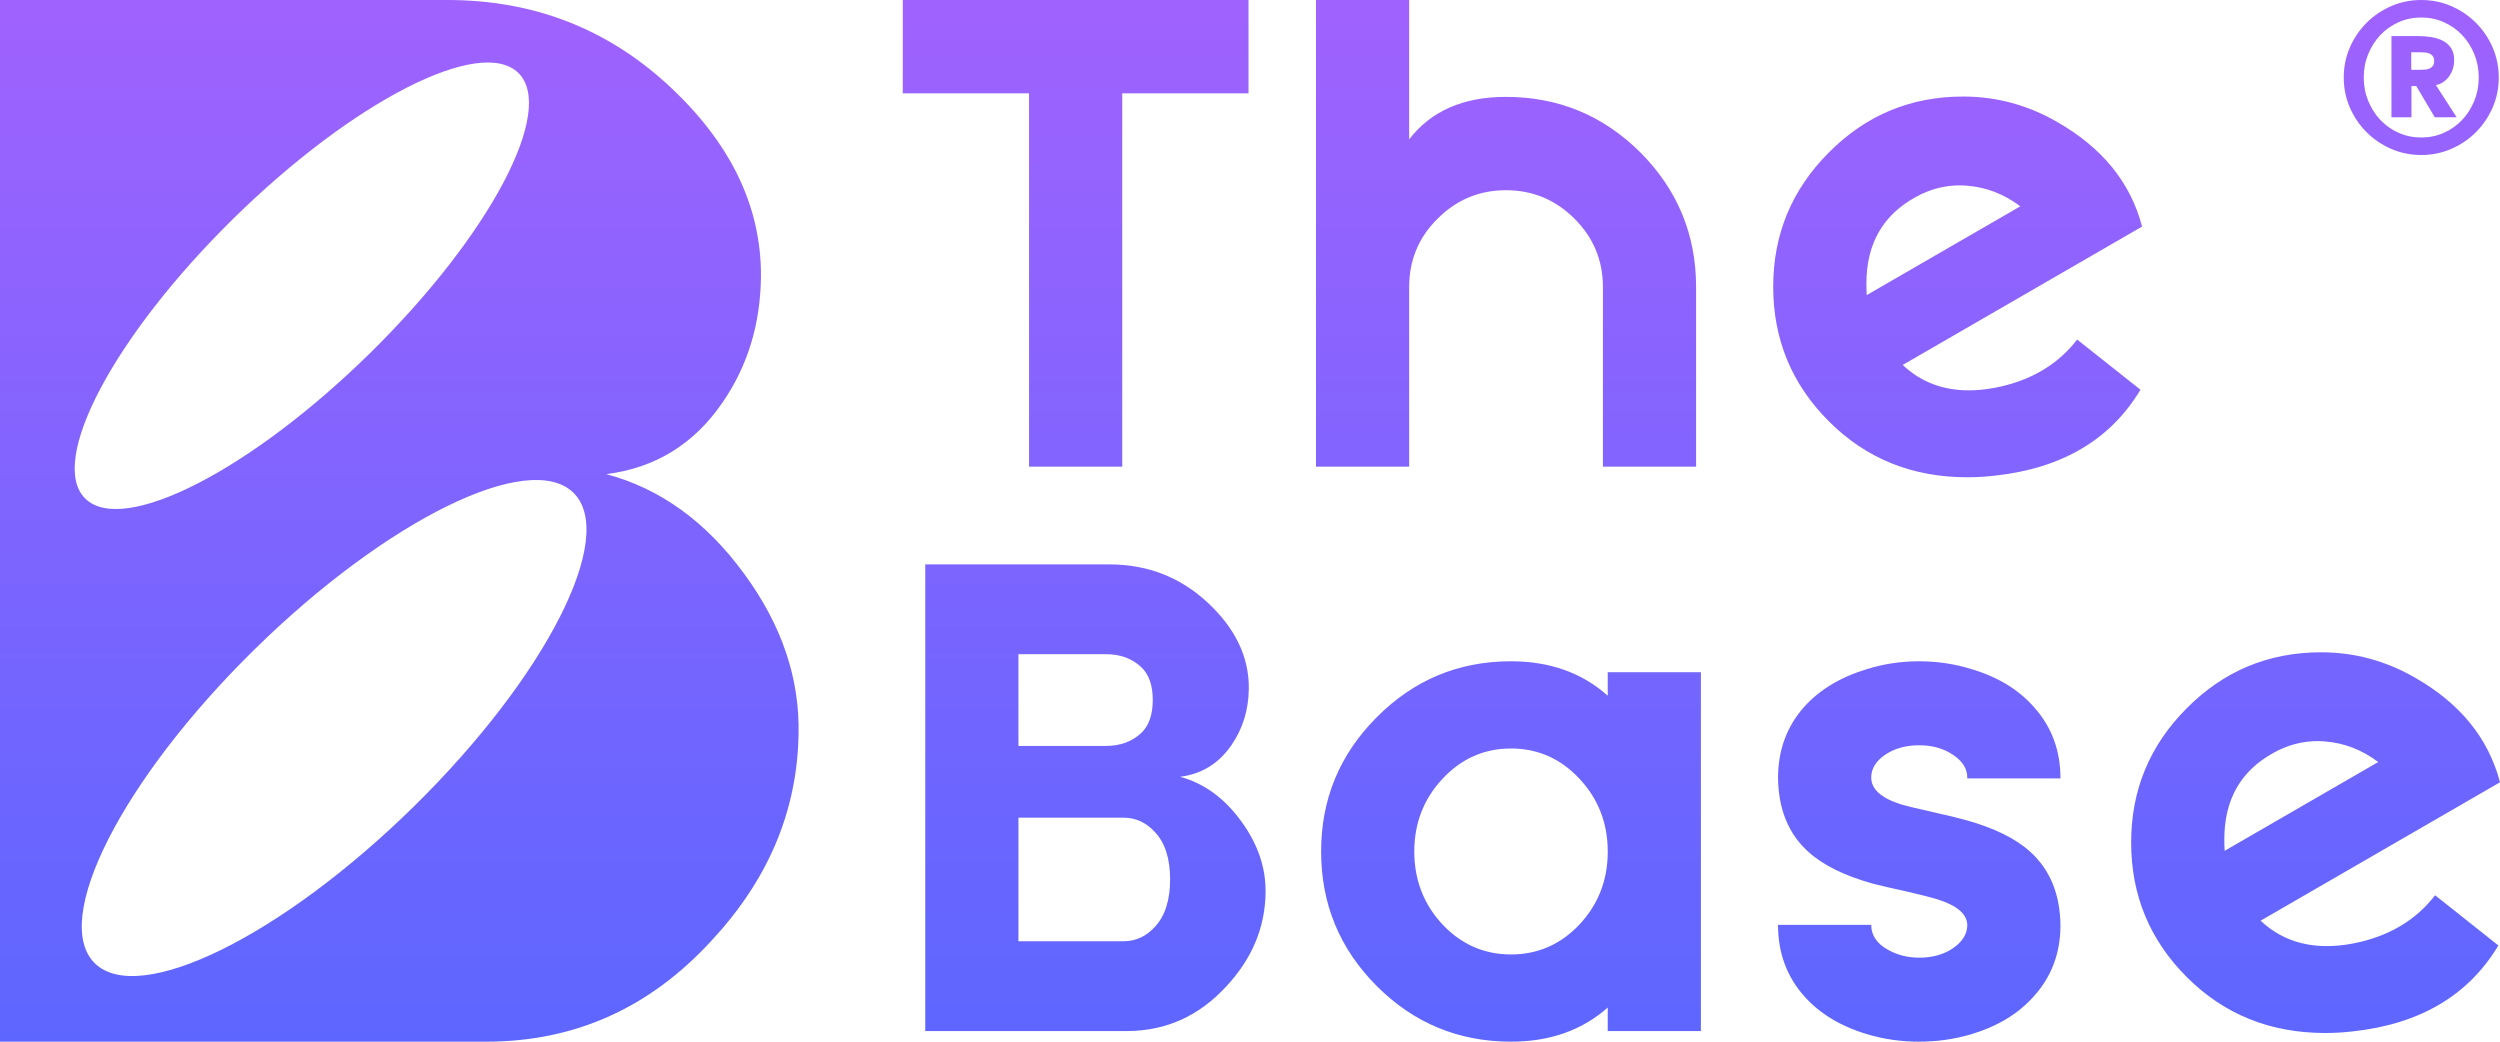
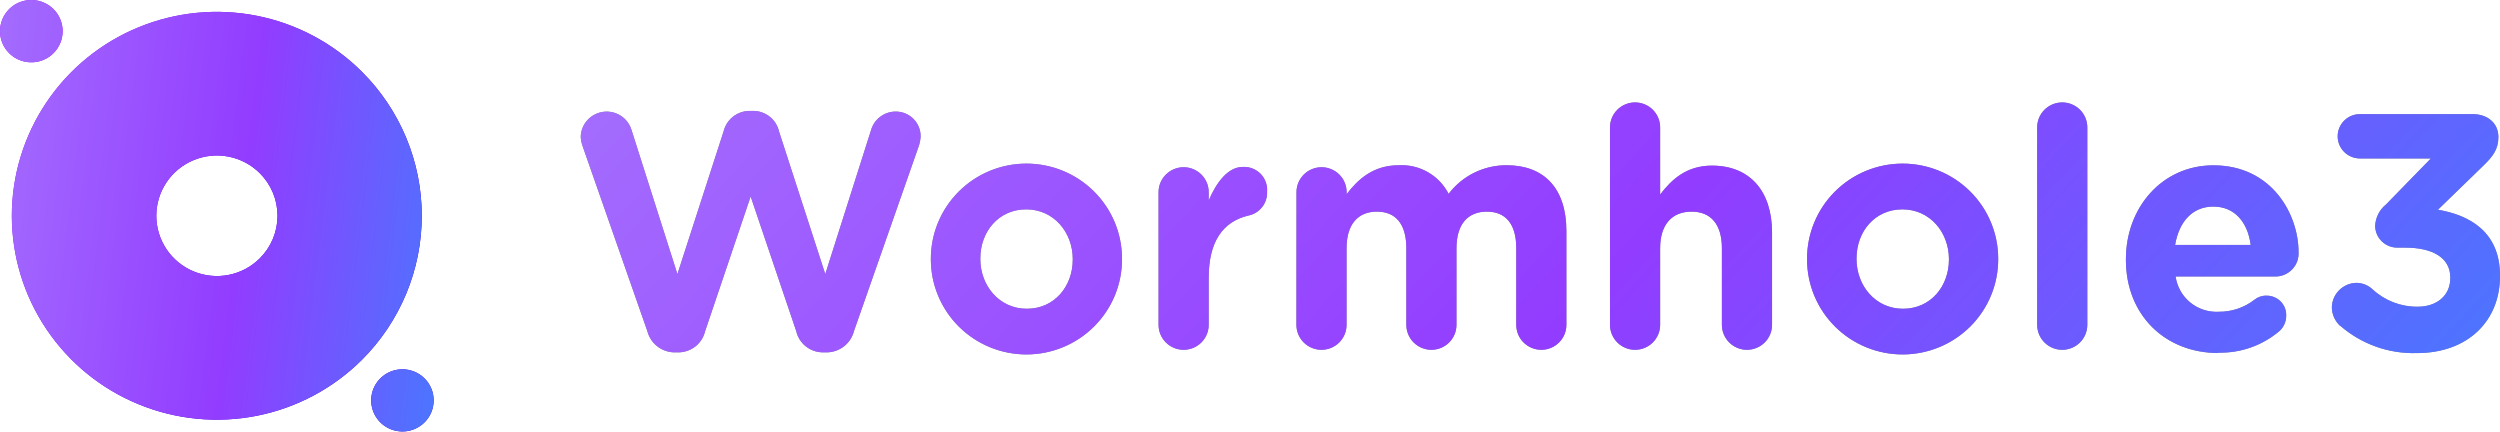
- <svg xmlns="http://www.w3.org/2000/svg" width="96px" height="40px" viewBox="0 0 96 40" version="1.1">
+ <svg xmlns="http://www.w3.org/2000/svg" width="197" height="34" viewBox="0 0 197 34" fill="none">
+   <path d="M45.918 11.54C45.827 11.294 45.775 11.036 45.762 10.774C45.775 10.29 45.96 9.827 46.286 9.467C46.611 9.108 47.054 8.875 47.536 8.811C48.018 8.747 48.507 8.857 48.916 9.119C49.324 9.382 49.626 9.78 49.765 10.244L53.38 21.598L57.019 10.353C57.128 9.898 57.387 9.492 57.754 9.2C58.122 8.908 58.576 8.746 59.047 8.739H59.359C59.831 8.741 60.288 8.901 60.657 9.194C61.025 9.487 61.282 9.896 61.387 10.353L65.031 21.598L68.641 10.244C68.761 9.827 69.014 9.459 69.362 9.198C69.71 8.936 70.134 8.793 70.57 8.791C70.83 8.788 71.088 8.837 71.329 8.934C71.569 9.031 71.788 9.176 71.972 9.358C72.156 9.541 72.302 9.758 72.4 9.997C72.499 10.236 72.548 10.492 72.546 10.751C72.53 11.02 72.478 11.286 72.389 11.54L67.291 26.094C67.172 26.558 66.905 26.972 66.53 27.273C66.155 27.574 65.692 27.747 65.211 27.765H64.794C64.314 27.753 63.852 27.582 63.481 27.279C63.109 26.977 62.85 26.559 62.743 26.094L59.151 15.483L55.565 26.094C55.456 26.559 55.195 26.976 54.823 27.279C54.451 27.581 53.988 27.752 53.508 27.765H53.091C52.609 27.747 52.147 27.574 51.772 27.273C51.397 26.972 51.13 26.558 51.011 26.094L45.918 11.54ZM73.351 20.457V20.411C73.348 19.427 73.539 18.452 73.915 17.541C74.29 16.631 74.842 15.803 75.539 15.105C76.236 14.407 77.064 13.852 77.977 13.472C78.889 13.093 79.868 12.896 80.857 12.892C81.846 12.889 82.826 13.079 83.741 13.453C84.656 13.826 85.489 14.375 86.19 15.068C86.892 15.762 87.45 16.586 87.832 17.494C88.213 18.401 88.411 19.375 88.415 20.359V20.411C88.422 22.398 87.635 24.307 86.227 25.717C85.53 26.415 84.702 26.97 83.789 27.349C82.877 27.729 81.898 27.926 80.909 27.93C78.912 27.936 76.993 27.154 75.576 25.753C74.158 24.353 73.358 22.45 73.351 20.463V20.457ZM84.533 20.457V20.411C84.533 18.324 83.05 16.497 80.866 16.497C78.681 16.497 77.25 18.267 77.25 20.359V20.411C77.25 22.503 78.734 24.33 80.918 24.33C83.102 24.33 84.533 22.549 84.533 20.457ZM91.294 15.143C91.294 14.622 91.502 14.122 91.873 13.753C92.243 13.384 92.746 13.177 93.27 13.177C93.794 13.177 94.296 13.384 94.667 13.753C95.037 14.122 95.246 14.622 95.246 15.143V15.8C95.825 14.422 96.752 13.154 97.922 13.154C98.182 13.139 98.443 13.179 98.686 13.272C98.93 13.365 99.15 13.509 99.332 13.694C99.515 13.88 99.655 14.102 99.743 14.346C99.832 14.59 99.867 14.85 99.846 15.108C99.865 15.545 99.727 15.975 99.456 16.32C99.185 16.664 98.799 16.901 98.368 16.987C96.364 17.466 95.246 19.028 95.246 21.886V25.598C95.246 26.119 95.037 26.619 94.667 26.988C94.296 27.357 93.794 27.564 93.27 27.564C92.746 27.564 92.243 27.357 91.873 26.988C91.502 26.619 91.294 26.119 91.294 25.598V15.143ZM102.163 15.143C102.163 14.622 102.371 14.122 102.742 13.753C103.112 13.384 103.615 13.177 104.139 13.177C104.663 13.177 105.165 13.384 105.536 13.753C105.906 14.122 106.115 14.622 106.115 15.143V15.299C107.024 14.111 108.223 13.022 110.222 13.022C111.026 12.978 111.825 13.168 112.523 13.568C113.22 13.969 113.785 14.562 114.15 15.275C114.684 14.571 115.376 14 116.17 13.609C116.965 13.218 117.841 13.017 118.727 13.022C121.665 13.022 123.432 14.826 123.432 18.209V25.598C123.432 26.119 123.224 26.619 122.853 26.988C122.483 27.357 121.98 27.564 121.456 27.564C120.932 27.564 120.43 27.357 120.059 26.988C119.689 26.619 119.481 26.119 119.481 25.598V19.558C119.481 17.656 118.652 16.676 117.163 16.676C115.674 16.676 114.77 17.656 114.77 19.558V25.598C114.77 26.119 114.562 26.619 114.192 26.988C113.821 27.357 113.319 27.564 112.795 27.564C112.271 27.564 111.768 27.357 111.398 26.988C111.027 26.619 110.819 26.119 110.819 25.598V19.558C110.819 17.656 109.985 16.676 108.502 16.676C107.018 16.676 106.109 17.656 106.109 19.558V25.598C106.109 26.119 105.901 26.619 105.53 26.988C105.16 27.357 104.657 27.564 104.133 27.564C103.609 27.564 103.107 27.357 102.736 26.988C102.366 26.619 102.157 26.119 102.157 25.598L102.163 15.143ZM126.867 10.036C126.867 9.515 127.076 9.015 127.446 8.646C127.817 8.278 128.319 8.071 128.843 8.071C129.367 8.071 129.87 8.278 130.24 8.646C130.611 9.015 130.819 9.515 130.819 10.036V15.327C131.728 14.14 132.899 13.051 134.903 13.051C137.893 13.051 139.637 15.062 139.637 18.319V25.598C139.637 26.119 139.429 26.619 139.058 26.988C138.688 27.357 138.185 27.564 137.661 27.564C137.137 27.564 136.635 27.357 136.264 26.988C135.894 26.619 135.685 26.119 135.685 25.598V19.558C135.685 17.656 134.799 16.676 133.293 16.676C131.786 16.676 130.819 17.656 130.819 19.558V25.598C130.819 26.119 130.611 26.619 130.24 26.988C129.87 27.357 129.367 27.564 128.843 27.564C128.319 27.564 127.817 27.357 127.446 26.988C127.076 26.619 126.867 26.119 126.867 25.598V10.036ZM142.395 20.486V20.411C142.391 19.427 142.583 18.452 142.958 17.541C143.333 16.631 143.885 15.803 144.582 15.105C145.279 14.407 146.107 13.852 147.02 13.472C147.932 13.093 148.911 12.896 149.9 12.892C150.889 12.889 151.869 13.079 152.785 13.453C153.7 13.826 154.532 14.375 155.234 15.068C155.935 15.762 156.493 16.586 156.875 17.494C157.257 18.401 157.455 19.375 157.458 20.359V20.411C157.462 21.395 157.27 22.37 156.895 23.28C156.519 24.191 155.968 25.018 155.271 25.717C153.863 27.127 151.95 27.923 149.952 27.93C147.955 27.936 146.036 27.154 144.619 25.753C143.202 24.353 142.401 22.45 142.395 20.463V20.486ZM153.576 20.486V20.411C153.576 18.324 152.093 16.497 149.909 16.497C147.725 16.497 146.294 18.267 146.294 20.359V20.411C146.294 22.503 147.777 24.33 149.961 24.33C152.145 24.33 153.576 22.549 153.576 20.457V20.486ZM160.529 10.036C160.529 9.515 160.737 9.015 161.107 8.646C161.478 8.278 161.98 8.071 162.504 8.071C163.028 8.071 163.531 8.278 163.901 8.646C164.272 9.015 164.48 9.515 164.48 10.036V25.598C164.48 26.119 164.272 26.619 163.901 26.988C163.531 27.357 163.028 27.564 162.504 27.564C161.98 27.564 161.478 27.357 161.107 26.988C160.737 26.619 160.529 26.119 160.529 25.598V10.036ZM174.804 27.817C170.616 27.817 167.522 24.826 167.522 20.486V20.411C167.522 16.376 170.361 13.028 174.416 13.028C179.051 13.028 181.125 16.918 181.125 19.858C181.141 20.107 181.105 20.358 181.019 20.593C180.933 20.829 180.799 21.044 180.626 21.225C180.452 21.406 180.243 21.55 180.011 21.647C179.779 21.744 179.529 21.792 179.277 21.788H171.438C171.552 22.592 171.965 23.324 172.596 23.839C173.228 24.354 174.03 24.613 174.845 24.567C175.863 24.574 176.853 24.239 177.655 23.616C177.926 23.397 178.268 23.285 178.617 23.299C178.823 23.297 179.028 23.338 179.219 23.418C179.409 23.498 179.582 23.616 179.725 23.764C179.869 23.912 179.98 24.088 180.054 24.28C180.127 24.473 180.161 24.678 180.152 24.884C180.153 25.108 180.108 25.329 180.018 25.535C179.928 25.74 179.796 25.925 179.631 26.077C178.287 27.224 176.563 27.834 174.793 27.788L174.804 27.817ZM177.354 19.299C177.122 17.5 176.079 16.278 174.416 16.278C172.753 16.278 171.711 17.471 171.398 19.299H177.354ZM184.428 25.702C184.221 25.518 184.054 25.293 183.938 25.042C183.821 24.792 183.757 24.52 183.75 24.244C183.753 23.733 183.955 23.244 184.314 22.879C184.673 22.515 185.16 22.303 185.673 22.29C186.147 22.291 186.602 22.47 186.948 22.791C187.913 23.689 189.19 24.183 190.511 24.169C192.017 24.169 193.083 23.293 193.083 21.915V21.863C193.083 20.353 191.757 19.512 189.52 19.512H188.9C188.439 19.512 187.997 19.33 187.671 19.005C187.345 18.681 187.162 18.241 187.162 17.783C187.179 17.46 187.265 17.144 187.412 16.856C187.56 16.568 187.767 16.314 188.02 16.111L191.554 12.486H185.963C185.497 12.486 185.051 12.302 184.722 11.974C184.393 11.647 184.208 11.203 184.208 10.739C184.208 10.276 184.393 9.832 184.722 9.505C185.051 9.177 185.497 8.993 185.963 8.993H194.845C196.003 8.993 196.873 9.685 196.873 10.797C196.873 11.8 196.403 12.353 195.673 13.068L192.11 16.526C194.584 16.947 197 18.255 197 21.713V21.765C197 25.258 194.503 27.823 190.447 27.823C188.236 27.889 186.082 27.121 184.416 25.673L184.428 25.702Z" fill="#8C8B95" />
+   <path d="M28.508 5.643C26.249 3.395 23.371 1.864 20.238 1.243C17.104 0.622 13.856 0.94 10.904 2.156C7.952 3.372 5.429 5.432 3.654 8.075C1.879 10.717 0.931 13.824 0.931 17.003C0.931 20.181 1.879 23.288 3.654 25.931C5.429 28.574 7.952 30.634 10.904 31.849C13.856 33.066 17.104 33.383 20.238 32.763C23.371 32.142 26.249 30.611 28.508 28.363C31.536 25.35 33.237 21.264 33.237 17.003C33.237 12.742 31.536 8.656 28.508 5.643ZM20.466 20.363C19.799 21.027 18.948 21.479 18.022 21.661C17.096 21.844 16.137 21.75 15.264 21.39C14.393 21.03 13.647 20.422 13.123 19.641C12.599 18.86 12.319 17.942 12.319 17.003C12.319 16.064 12.599 15.146 13.123 14.365C13.647 13.584 14.393 12.975 15.264 12.616C16.137 12.256 17.096 12.162 18.022 12.345C18.948 12.527 19.799 12.979 20.466 13.643C20.91 14.084 21.262 14.607 21.503 15.184C21.743 15.761 21.867 16.379 21.867 17.003C21.867 17.627 21.743 18.245 21.503 18.822C21.262 19.398 20.91 19.922 20.466 20.363ZM33.456 29.821C33.112 29.478 32.673 29.244 32.195 29.149C31.717 29.053 31.222 29.101 30.771 29.287C30.321 29.472 29.936 29.786 29.665 30.189C29.394 30.592 29.25 31.066 29.25 31.55C29.25 32.035 29.394 32.509 29.665 32.912C29.936 33.315 30.321 33.629 30.771 33.814C31.222 33.999 31.717 34.047 32.195 33.952C32.673 33.857 33.112 33.623 33.456 33.279C33.916 32.82 34.174 32.199 34.174 31.55C34.174 30.902 33.916 30.28 33.456 29.821ZM0.716 4.184C1.06 4.53 1.5 4.766 1.979 4.862C2.459 4.958 2.956 4.911 3.408 4.726C3.86 4.54 4.247 4.226 4.519 3.822C4.791 3.417 4.936 2.942 4.936 2.455C4.936 1.969 4.791 1.493 4.519 1.089C4.247 0.685 3.86 0.37 3.408 0.185C2.956 -0 2.459 -0.048 1.979 0.049C1.5 0.145 1.06 0.381 0.716 0.726C0.257 1.186 0 1.808 0 2.455C0 3.103 0.257 3.725 0.716 4.184Z" fill="url(#paint0_linear_522_531)" />
+   <path d="M45.918 11.54C45.827 11.294 45.775 11.036 45.762 10.774C45.775 10.29 45.96 9.827 46.286 9.467C46.611 9.108 47.054 8.875 47.536 8.811C48.018 8.747 48.507 8.857 48.916 9.119C49.324 9.382 49.626 9.78 49.765 10.244L53.38 21.598L57.019 10.353C57.128 9.898 57.387 9.492 57.754 9.2C58.122 8.908 58.576 8.746 59.047 8.739H59.359C59.831 8.741 60.288 8.901 60.657 9.194C61.025 9.487 61.282 9.896 61.387 10.353L65.031 21.598L68.641 10.244C68.761 9.827 69.014 9.459 69.362 9.198C69.71 8.936 70.134 8.793 70.57 8.791C70.83 8.788 71.088 8.837 71.329 8.934C71.569 9.031 71.788 9.176 71.972 9.358C72.156 9.541 72.302 9.758 72.4 9.997C72.499 10.236 72.548 10.492 72.546 10.751C72.53 11.02 72.478 11.286 72.389 11.54L67.291 26.094C67.172 26.558 66.905 26.972 66.53 27.273C66.155 27.574 65.692 27.747 65.211 27.765H64.794C64.314 27.753 63.852 27.582 63.481 27.279C63.109 26.977 62.85 26.559 62.743 26.094L59.151 15.483L55.565 26.094C55.456 26.559 55.195 26.976 54.823 27.279C54.451 27.581 53.988 27.752 53.508 27.765H53.091C52.609 27.747 52.147 27.574 51.772 27.273C51.397 26.972 51.13 26.558 51.011 26.094L45.918 11.54ZM73.351 20.457V20.411C73.348 19.427 73.539 18.452 73.915 17.541C74.29 16.631 74.842 15.803 75.539 15.105C76.236 14.407 77.064 13.852 77.977 13.472C78.889 13.093 79.868 12.896 80.857 12.892C81.846 12.889 82.826 13.079 83.741 13.453C84.656 13.826 85.489 14.375 86.19 15.068C86.892 15.762 87.45 16.586 87.832 17.494C88.213 18.401 88.411 19.375 88.415 20.359V20.411C88.422 22.398 87.635 24.307 86.227 25.717C85.53 26.415 84.702 26.97 83.789 27.349C82.877 27.729 81.898 27.926 80.909 27.93C78.912 27.936 76.993 27.154 75.576 25.753C74.158 24.353 73.358 22.45 73.351 20.463V20.457ZM84.533 20.457V20.411C84.533 18.324 83.05 16.497 80.866 16.497C78.681 16.497 77.25 18.267 77.25 20.359V20.411C77.25 22.503 78.734 24.33 80.918 24.33C83.102 24.33 84.533 22.549 84.533 20.457ZM91.294 15.143C91.294 14.622 91.502 14.122 91.873 13.753C92.243 13.384 92.746 13.177 93.27 13.177C93.794 13.177 94.296 13.384 94.667 13.753C95.037 14.122 95.246 14.622 95.246 15.143V15.8C95.825 14.422 96.752 13.154 97.922 13.154C98.182 13.139 98.443 13.179 98.686 13.272C98.93 13.365 99.15 13.509 99.332 13.694C99.515 13.88 99.655 14.102 99.743 14.346C99.832 14.59 99.867 14.85 99.846 15.108C99.865 15.545 99.727 15.975 99.456 16.32C99.185 16.664 98.799 16.901 98.368 16.987C96.364 17.466 95.246 19.028 95.246 21.886V25.598C95.246 26.119 95.037 26.619 94.667 26.988C94.296 27.357 93.794 27.564 93.27 27.564C92.746 27.564 92.243 27.357 91.873 26.988C91.502 26.619 91.294 26.119 91.294 25.598V15.143ZM102.163 15.143C102.163 14.622 102.371 14.122 102.742 13.753C103.112 13.384 103.615 13.177 104.139 13.177C104.663 13.177 105.165 13.384 105.536 13.753C105.906 14.122 106.115 14.622 106.115 15.143V15.299C107.024 14.111 108.223 13.022 110.222 13.022C111.026 12.978 111.825 13.168 112.523 13.568C113.22 13.969 113.785 14.562 114.15 15.275C114.684 14.571 115.376 14 116.17 13.609C116.965 13.218 117.841 13.017 118.727 13.022C121.665 13.022 123.432 14.826 123.432 18.209V25.598C123.432 26.119 123.224 26.619 122.853 26.988C122.483 27.357 121.98 27.564 121.456 27.564C120.932 27.564 120.43 27.357 120.059 26.988C119.689 26.619 119.481 26.119 119.481 25.598V19.558C119.481 17.656 118.652 16.676 117.163 16.676C115.674 16.676 114.77 17.656 114.77 19.558V25.598C114.77 26.119 114.562 26.619 114.192 26.988C113.821 27.357 113.319 27.564 112.795 27.564C112.271 27.564 111.768 27.357 111.398 26.988C111.027 26.619 110.819 26.119 110.819 25.598V19.558C110.819 17.656 109.985 16.676 108.502 16.676C107.018 16.676 106.109 17.656 106.109 19.558V25.598C106.109 26.119 105.901 26.619 105.53 26.988C105.16 27.357 104.657 27.564 104.133 27.564C103.609 27.564 103.107 27.357 102.736 26.988C102.366 26.619 102.157 26.119 102.157 25.598L102.163 15.143ZM126.867 10.036C126.867 9.515 127.076 9.015 127.446 8.646C127.817 8.278 128.319 8.071 128.843 8.071C129.367 8.071 129.87 8.278 130.24 8.646C130.611 9.015 130.819 9.515 130.819 10.036V15.327C131.728 14.14 132.899 13.051 134.903 13.051C137.893 13.051 139.637 15.062 139.637 18.319V25.598C139.637 26.119 139.429 26.619 139.058 26.988C138.688 27.357 138.185 27.564 137.661 27.564C137.137 27.564 136.635 27.357 136.264 26.988C135.894 26.619 135.685 26.119 135.685 25.598V19.558C135.685 17.656 134.799 16.676 133.293 16.676C131.786 16.676 130.819 17.656 130.819 19.558V25.598C130.819 26.119 130.611 26.619 130.24 26.988C129.87 27.357 129.367 27.564 128.843 27.564C128.319 27.564 127.817 27.357 127.446 26.988C127.076 26.619 126.867 26.119 126.867 25.598V10.036ZM142.395 20.486V20.411C142.391 19.427 142.583 18.452 142.958 17.541C143.333 16.631 143.885 15.803 144.582 15.105C145.279 14.407 146.107 13.852 147.02 13.472C147.932 13.093 148.911 12.896 149.9 12.892C150.889 12.889 151.869 13.079 152.785 13.453C153.7 13.826 154.532 14.375 155.234 15.068C155.935 15.762 156.493 16.586 156.875 17.494C157.257 18.401 157.455 19.375 157.458 20.359V20.411C157.462 21.395 157.27 22.37 156.895 23.28C156.519 24.191 155.968 25.018 155.271 25.717C153.863 27.127 151.95 27.923 149.952 27.93C147.955 27.936 146.036 27.154 144.619 25.753C143.202 24.353 142.401 22.45 142.395 20.463V20.486ZM153.576 20.486V20.411C153.576 18.324 152.093 16.497 149.909 16.497C147.725 16.497 146.294 18.267 146.294 20.359V20.411C146.294 22.503 147.777 24.33 149.961 24.33C152.145 24.33 153.576 22.549 153.576 20.457V20.486ZM160.529 10.036C160.529 9.515 160.737 9.015 161.107 8.646C161.478 8.278 161.98 8.071 162.504 8.071C163.028 8.071 163.531 8.278 163.901 8.646C164.272 9.015 164.48 9.515 164.48 10.036V25.598C164.48 26.119 164.272 26.619 163.901 26.988C163.531 27.357 163.028 27.564 162.504 27.564C161.98 27.564 161.478 27.357 161.107 26.988C160.737 26.619 160.529 26.119 160.529 25.598V10.036ZM174.804 27.817C170.616 27.817 167.522 24.826 167.522 20.486V20.411C167.522 16.376 170.361 13.028 174.416 13.028C179.051 13.028 181.125 16.918 181.125 19.858C181.141 20.107 181.105 20.358 181.019 20.593C180.933 20.829 180.799 21.044 180.626 21.225C180.452 21.406 180.243 21.55 180.011 21.647C179.779 21.744 179.529 21.792 179.277 21.788H171.438C171.552 22.592 171.965 23.324 172.596 23.839C173.228 24.354 174.03 24.613 174.845 24.567C175.863 24.574 176.853 24.239 177.655 23.616C177.926 23.397 178.268 23.285 178.617 23.299C178.823 23.297 179.028 23.338 179.219 23.418C179.409 23.498 179.582 23.616 179.725 23.764C179.869 23.912 179.98 24.088 180.054 24.28C180.127 24.473 180.161 24.678 180.152 24.884C180.153 25.108 180.108 25.329 180.018 25.535C179.928 25.74 179.796 25.925 179.631 26.077C178.287 27.224 176.563 27.834 174.793 27.788L174.804 27.817ZM177.354 19.299C177.122 17.5 176.079 16.278 174.416 16.278C172.753 16.278 171.711 17.471 171.398 19.299H177.354ZM184.428 25.702C184.221 25.518 184.054 25.293 183.938 25.042C183.821 24.792 183.757 24.52 183.75 24.244C183.753 23.733 183.955 23.244 184.314 22.879C184.673 22.515 185.16 22.303 185.673 22.29C186.147 22.291 186.602 22.47 186.948 22.791C187.913 23.689 189.19 24.183 190.511 24.169C192.017 24.169 193.083 23.293 193.083 21.915V21.863C193.083 20.353 191.757 19.512 189.52 19.512H188.9C188.439 19.512 187.997 19.33 187.671 19.005C187.345 18.681 187.162 18.241 187.162 17.783C187.179 17.46 187.265 17.144 187.412 16.856C187.56 16.568 187.767 16.314 188.02 16.111L191.554 12.486H185.963C185.497 12.486 185.051 12.302 184.722 11.974C184.393 11.647 184.208 11.203 184.208 10.739C184.208 10.276 184.393 9.832 184.722 9.505C185.051 9.177 185.497 8.993 185.963 8.993H194.845C196.003 8.993 196.873 9.685 196.873 10.797C196.873 11.8 196.403 12.353 195.673 13.068L192.11 16.526C194.584 16.947 197 18.255 197 21.713V21.765C197 25.258 194.503 27.823 190.447 27.823C188.236 27.889 186.082 27.121 184.416 25.673L184.428 25.702Z" fill="url(#paint1_linear_522_531)" />
+   <path d="M28.508 5.643C26.249 3.395 23.371 1.864 20.238 1.243C17.104 0.622 13.856 0.94 10.904 2.156C7.952 3.372 5.429 5.432 3.654 8.075C1.879 10.717 0.931 13.824 0.931 17.003C0.931 20.181 1.879 23.288 3.654 25.931C5.429 28.574 7.952 30.634 10.904 31.849C13.856 33.066 17.104 33.383 20.238 32.763C23.371 32.142 26.249 30.611 28.508 28.363C31.536 25.35 33.237 21.264 33.237 17.003C33.237 12.742 31.536 8.656 28.508 5.643ZM20.466 20.363C19.799 21.027 18.948 21.479 18.022 21.661C17.096 21.844 16.137 21.75 15.264 21.39C14.393 21.03 13.647 20.422 13.123 19.641C12.599 18.86 12.319 17.942 12.319 17.003C12.319 16.064 12.599 15.146 13.123 14.365C13.647 13.584 14.393 12.975 15.264 12.616C16.137 12.256 17.096 12.162 18.022 12.345C18.948 12.527 19.799 12.979 20.466 13.643C20.91 14.084 21.262 14.607 21.503 15.184C21.743 15.761 21.867 16.379 21.867 17.003C21.867 17.627 21.743 18.245 21.503 18.822C21.262 19.398 20.91 19.922 20.466 20.363ZM33.456 29.821C33.112 29.478 32.673 29.244 32.195 29.149C31.717 29.053 31.222 29.101 30.771 29.287C30.321 29.472 29.936 29.786 29.665 30.189C29.394 30.592 29.25 31.066 29.25 31.55C29.25 32.035 29.394 32.509 29.665 32.912C29.936 33.315 30.321 33.629 30.771 33.814C31.222 33.999 31.717 34.047 32.195 33.952C32.673 33.857 33.112 33.623 33.456 33.279C33.916 32.82 34.174 32.199 34.174 31.55C34.174 30.902 33.916 30.28 33.456 29.821ZM0.716 4.184C1.06 4.53 1.5 4.766 1.979 4.862C2.459 4.958 2.956 4.911 3.408 4.726C3.86 4.54 4.247 4.226 4.519 3.822C4.791 3.417 4.936 2.942 4.936 2.455C4.936 1.969 4.791 1.493 4.519 1.089C4.247 0.685 3.86 0.37 3.408 0.185C2.956 -0 2.459 -0.048 1.979 0.049C1.5 0.145 1.06 0.381 0.716 0.726C0.257 1.186 0 1.808 0 2.455C0 3.103 0.257 3.725 0.716 4.184Z" fill="url(#paint2_linear_522_531)" />
  <defs>
-     <linearGradient x1="50%" y1="0%" x2="50%" y2="100%" id="linearGradient-1">
-       <stop stop-color="#A062FE" offset="0%" />
-       <stop stop-color="#5D66FF" offset="100%" />
+     <linearGradient id="paint0_linear_522_531" x1="-2.355" y1="5.839" x2="36.425" y2="28.341" gradientUnits="userSpaceOnUse">
+       <stop stop-color="#BD00FF" />
+       <stop offset="0.216" stop-color="#881EE7" />
+       <stop offset="0.8" stop-color="#3700D3" />
+     </linearGradient>
+     <linearGradient id="paint1_linear_522_531" x1="0.667" y1="-0.866" x2="163.118" y2="150.714" gradientUnits="userSpaceOnUse">
+       <stop stop-color="#AE88FE" />
+       <stop offset="0.484" stop-color="#923CFF" />
+       <stop offset="1" stop-color="#00B2FF" />
+     </linearGradient>
+     <linearGradient id="paint2_linear_522_531" x1="-10.19" y1="-15.3" x2="57.451" y2="-6.97" gradientUnits="userSpaceOnUse">
+       <stop stop-color="#AE88FE" />
+       <stop offset="0.484" stop-color="#923CFF" />
+       <stop offset="1" stop-color="#00B2FF" />
    </linearGradient>
  </defs>
-   <g id="页面-1" stroke="none" stroke-width="1" fill="none" fill-rule="evenodd">
-     <g id="HOME" transform="translate(-180, -24)" fill="url(#linearGradient-1)" fill-rule="nonzero">
-       <g id="编组-20备份" transform="translate(180, 24)">
-         <path d="M17.178,0 C20.434,0 23.236,1.067 25.586,3.2 C28.027,5.425 29.239,7.899 29.221,10.621 C29.202,12.441 28.712,14.051 27.75,15.448 C26.659,17.048 25.169,17.968 23.282,18.207 C25.354,18.759 27.121,20.037 28.582,22.041 C30.025,24.009 30.719,26.069 30.664,28.221 C30.608,31.163 29.489,33.802 27.306,36.138 C24.938,38.713 22.062,40 18.676,40 L0,40 L0,0 L17.178,0 Z M58.023,25.393 C59.512,25.393 60.75,25.834 61.737,26.715 L61.737,25.813 L65.315,25.813 L65.315,39.592 L61.737,39.592 L61.737,38.69 C60.75,39.563 59.512,40 58.023,40 C56.008,40 54.289,39.287 52.866,37.862 C51.443,36.437 50.731,34.715 50.731,32.696 C50.731,30.686 51.443,28.968 52.866,27.543 C54.289,26.11 56.008,25.393 58.023,25.393 Z M73.693,25.393 C74.384,25.393 75.05,25.492 75.692,25.689 C76.72,25.994 77.53,26.489 78.122,27.172 C78.789,27.922 79.122,28.828 79.122,29.891 L75.544,29.891 L75.544,29.866 C75.544,29.52 75.363,29.228 75.001,28.989 C74.639,28.742 74.203,28.618 73.693,28.618 C73.191,28.618 72.759,28.738 72.397,28.977 C72.036,29.224 71.855,29.516 71.855,29.854 C71.855,30.299 72.229,30.641 72.977,30.88 C73.224,30.954 73.611,31.049 74.137,31.164 C74.754,31.304 75.198,31.411 75.47,31.485 C76.572,31.79 77.403,32.198 77.962,32.709 C78.727,33.401 79.114,34.352 79.122,35.563 C79.114,36.61 78.776,37.504 78.11,38.245 C77.518,38.921 76.712,39.411 75.692,39.716 C75.05,39.905 74.384,40 73.693,40 C73.002,40 72.34,39.905 71.707,39.716 C70.678,39.411 69.864,38.917 69.264,38.233 C68.605,37.483 68.276,36.577 68.276,35.514 L71.855,35.514 C71.855,35.918 72.073,36.239 72.509,36.478 C72.87,36.676 73.265,36.775 73.693,36.775 C74.203,36.775 74.635,36.655 74.989,36.416 C75.35,36.169 75.536,35.877 75.544,35.539 C75.544,35.11 75.165,34.777 74.409,34.538 C74.17,34.464 73.783,34.365 73.249,34.241 C72.648,34.109 72.204,34.006 71.916,33.932 C70.822,33.627 69.991,33.215 69.424,32.696 C68.667,32.004 68.285,31.053 68.276,29.842 C68.285,28.787 68.618,27.889 69.276,27.148 C69.876,26.48 70.687,25.994 71.707,25.689 C72.34,25.492 73.002,25.393 73.693,25.393 Z M89.128,25.048 C90.402,25.048 91.599,25.369 92.718,26.011 C94.462,27 95.556,28.343 96,30.04 L86.808,35.354 C87.499,36.005 88.346,36.33 89.35,36.33 C89.662,36.33 89.995,36.298 90.349,36.232 C91.706,35.968 92.759,35.35 93.508,34.378 L95.938,36.306 C94.787,38.225 92.924,39.325 90.349,39.605 C89.987,39.647 89.633,39.667 89.288,39.667 C87.174,39.667 85.401,38.95 83.97,37.517 C82.547,36.092 81.836,34.37 81.836,32.351 C81.836,30.341 82.547,28.623 83.97,27.198 C85.393,25.764 87.112,25.048 89.128,25.048 Z M42.6,21.673 C44.048,21.673 45.294,22.151 46.339,23.107 C47.425,24.103 47.963,25.212 47.955,26.431 C47.947,27.246 47.729,27.967 47.301,28.593 C46.816,29.31 46.154,29.722 45.315,29.829 C46.236,30.076 47.022,30.649 47.671,31.547 C48.313,32.429 48.621,33.351 48.597,34.315 C48.572,35.633 48.074,36.816 47.104,37.862 C46.051,39.015 44.772,39.592 43.267,39.592 L35.53,39.592 L35.53,21.673 L42.6,21.673 Z M9.767,24.945 C4.691,29.934 1.948,35.326 3.64,36.989 C5.332,38.652 10.818,35.956 15.894,30.967 C20.97,25.979 23.713,20.586 22.021,18.923 C20.329,17.261 14.843,19.957 9.767,24.945 Z M58.023,28.742 C56.995,28.742 56.119,29.129 55.395,29.903 C54.671,30.678 54.309,31.609 54.309,32.696 C54.309,33.792 54.671,34.727 55.395,35.502 C56.119,36.268 56.995,36.651 58.023,36.651 C59.051,36.651 59.927,36.268 60.651,35.502 C61.375,34.727 61.737,33.796 61.737,32.709 L61.737,32.696 C61.737,31.609 61.375,30.678 60.651,29.903 C59.927,29.129 59.051,28.742 58.023,28.742 Z M43.143,31.399 L39.108,31.399 L39.108,36.144 L43.143,36.144 C43.612,36.144 44.015,35.959 44.352,35.588 C44.739,35.168 44.932,34.562 44.932,33.772 C44.932,32.972 44.739,32.367 44.352,31.955 C44.015,31.584 43.612,31.399 43.143,31.399 Z M89.004,28.458 C88.412,28.458 87.848,28.607 87.314,28.903 C86.047,29.595 85.414,30.703 85.414,32.228 C85.414,32.376 85.418,32.524 85.426,32.672 L91.324,29.262 C90.699,28.792 90.016,28.528 89.276,28.471 C89.185,28.463 89.095,28.458 89.004,28.458 Z M42.477,25.121 L39.108,25.121 L39.108,28.643 L42.477,28.643 C43.012,28.643 43.456,28.482 43.809,28.161 C44.114,27.881 44.266,27.452 44.266,26.876 C44.266,26.307 44.114,25.883 43.809,25.603 C43.456,25.282 43.012,25.121 42.477,25.121 Z M8.964,8.392 C4.372,12.906 1.825,17.72 3.275,19.146 C4.725,20.571 9.624,18.068 14.216,13.554 C18.808,9.04 21.356,4.226 19.905,2.801 C18.455,1.375 13.557,3.879 8.964,8.392 Z M75.383,3.707 C76.658,3.707 77.855,4.029 78.974,4.671 C80.718,5.66 81.812,7.003 82.256,8.7 L73.064,14.014 C73.755,14.665 74.602,14.99 75.605,14.99 C75.918,14.99 76.251,14.957 76.605,14.891 C77.962,14.628 79.015,14.01 79.763,13.038 L82.194,14.966 C81.043,16.885 79.179,17.985 76.605,18.265 C76.243,18.306 75.889,18.327 75.544,18.327 C73.43,18.327 71.657,17.61 70.226,16.177 C68.803,14.751 68.091,13.03 68.091,11.011 C68.091,9.001 68.803,7.283 70.226,5.858 C71.649,4.424 73.368,3.707 75.383,3.707 Z M47.943,0 L47.943,3.584 L43.094,3.584 L43.094,17.919 L39.516,17.919 L39.516,3.584 L34.667,3.584 L34.667,0 L47.943,0 Z M54.112,0 L54.112,5.351 C54.951,4.264 56.189,3.72 57.826,3.72 C59.841,3.72 61.564,4.432 62.996,5.858 C64.419,7.291 65.13,9.013 65.13,11.023 L65.13,17.919 L61.552,17.919 L61.552,11.023 C61.552,10.002 61.19,9.128 60.466,8.403 C59.734,7.67 58.854,7.304 57.826,7.304 C56.806,7.304 55.93,7.67 55.198,8.403 C54.474,9.12 54.112,9.994 54.112,11.023 L54.112,17.919 L50.534,17.919 L50.534,0 L54.112,0 Z M75.26,7.118 C74.668,7.118 74.104,7.267 73.57,7.563 C72.303,8.255 71.67,9.363 71.67,10.887 C71.67,11.036 71.674,11.184 71.682,11.332 L77.58,7.922 C76.954,7.452 76.272,7.188 75.531,7.131 C75.441,7.122 75.35,7.118 75.26,7.118 Z M92.976,0 C93.387,0 93.772,0.079 94.132,0.236 C94.492,0.393 94.807,0.607 95.076,0.876 C95.345,1.145 95.559,1.46 95.716,1.82 C95.873,2.18 95.952,2.565 95.952,2.976 C95.952,3.387 95.873,3.772 95.716,4.132 C95.559,4.492 95.345,4.807 95.076,5.076 C94.807,5.345 94.492,5.559 94.132,5.716 C93.772,5.873 93.387,5.952 92.976,5.952 C92.565,5.952 92.18,5.873 91.82,5.716 C91.46,5.559 91.145,5.345 90.876,5.076 C90.607,4.807 90.393,4.492 90.236,4.132 C90.079,3.772 90,3.387 90,2.976 C90,2.565 90.079,2.18 90.236,1.82 C90.393,1.46 90.607,1.145 90.876,0.876 C91.145,0.607 91.46,0.393 91.82,0.236 C92.18,0.079 92.565,0 92.976,0 Z M92.976,0.672 C92.667,0.672 92.377,0.732 92.108,0.852 C91.839,0.972 91.605,1.136 91.408,1.344 C91.211,1.552 91.055,1.796 90.94,2.076 C90.825,2.356 90.768,2.656 90.768,2.976 C90.768,3.296 90.825,3.596 90.94,3.876 C91.055,4.156 91.211,4.4 91.408,4.608 C91.605,4.816 91.839,4.98 92.108,5.1 C92.377,5.22 92.667,5.28 92.976,5.28 C93.285,5.28 93.575,5.22 93.844,5.1 C94.113,4.98 94.347,4.816 94.544,4.608 C94.741,4.4 94.897,4.156 95.012,3.876 C95.127,3.596 95.184,3.296 95.184,2.976 C95.184,2.656 95.127,2.356 95.012,2.076 C94.897,1.796 94.741,1.552 94.544,1.344 C94.347,1.136 94.113,0.972 93.844,0.852 C93.575,0.732 93.285,0.672 92.976,0.672 Z M92.832,1.384 C93.013,1.384 93.188,1.397 93.356,1.424 C93.524,1.451 93.673,1.497 93.804,1.564 C93.935,1.631 94.04,1.724 94.12,1.844 C94.2,1.964 94.24,2.117 94.24,2.304 C94.24,2.443 94.219,2.569 94.176,2.684 C94.133,2.799 94.079,2.896 94.012,2.976 C93.945,3.056 93.871,3.121 93.788,3.172 C93.705,3.223 93.621,3.253 93.536,3.264 L94.336,4.504 L93.496,4.504 L92.784,3.304 L92.6,3.304 L92.6,4.504 L91.832,4.504 L91.832,1.384 L92.832,1.384 Z M92.968,2.008 L92.592,2.008 L92.592,2.68 L92.968,2.68 C93.016,2.68 93.069,2.677 93.128,2.672 C93.187,2.667 93.241,2.653 93.292,2.632 C93.343,2.611 93.385,2.577 93.42,2.532 C93.455,2.487 93.472,2.424 93.472,2.344 C93.472,2.264 93.455,2.201 93.42,2.156 C93.385,2.111 93.343,2.077 93.292,2.056 C93.241,2.035 93.187,2.021 93.128,2.016 C93.069,2.011 93.016,2.008 92.968,2.008 Z" id="形状结合" />
-       </g>
-     </g>
-   </g>
</svg>
